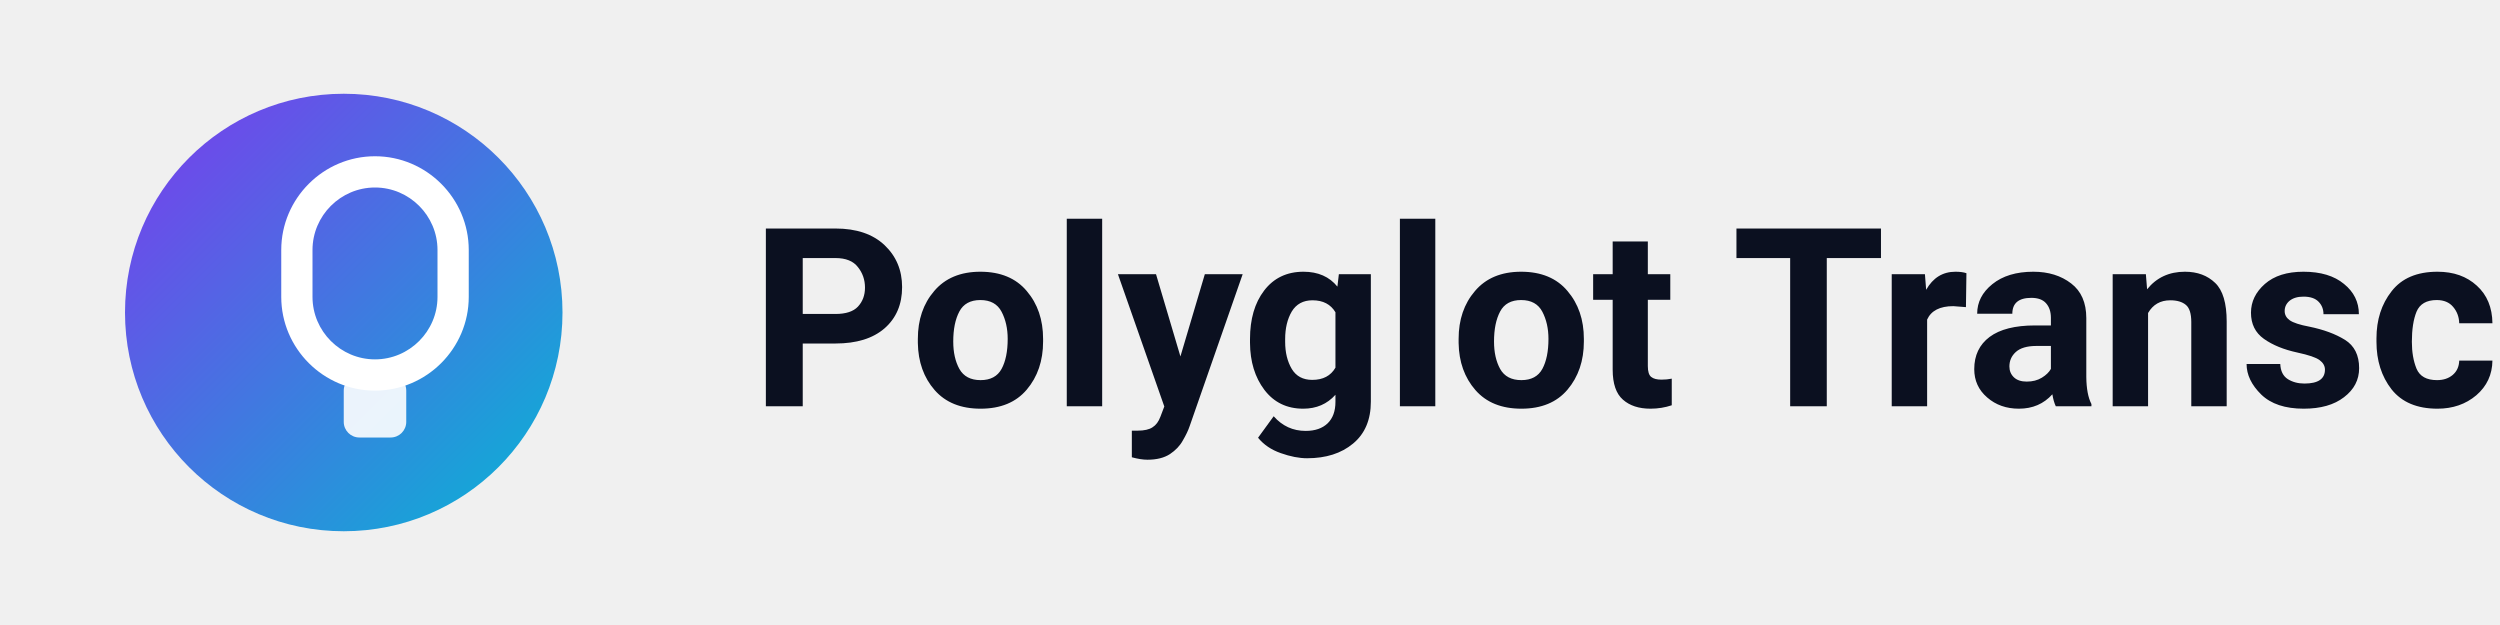
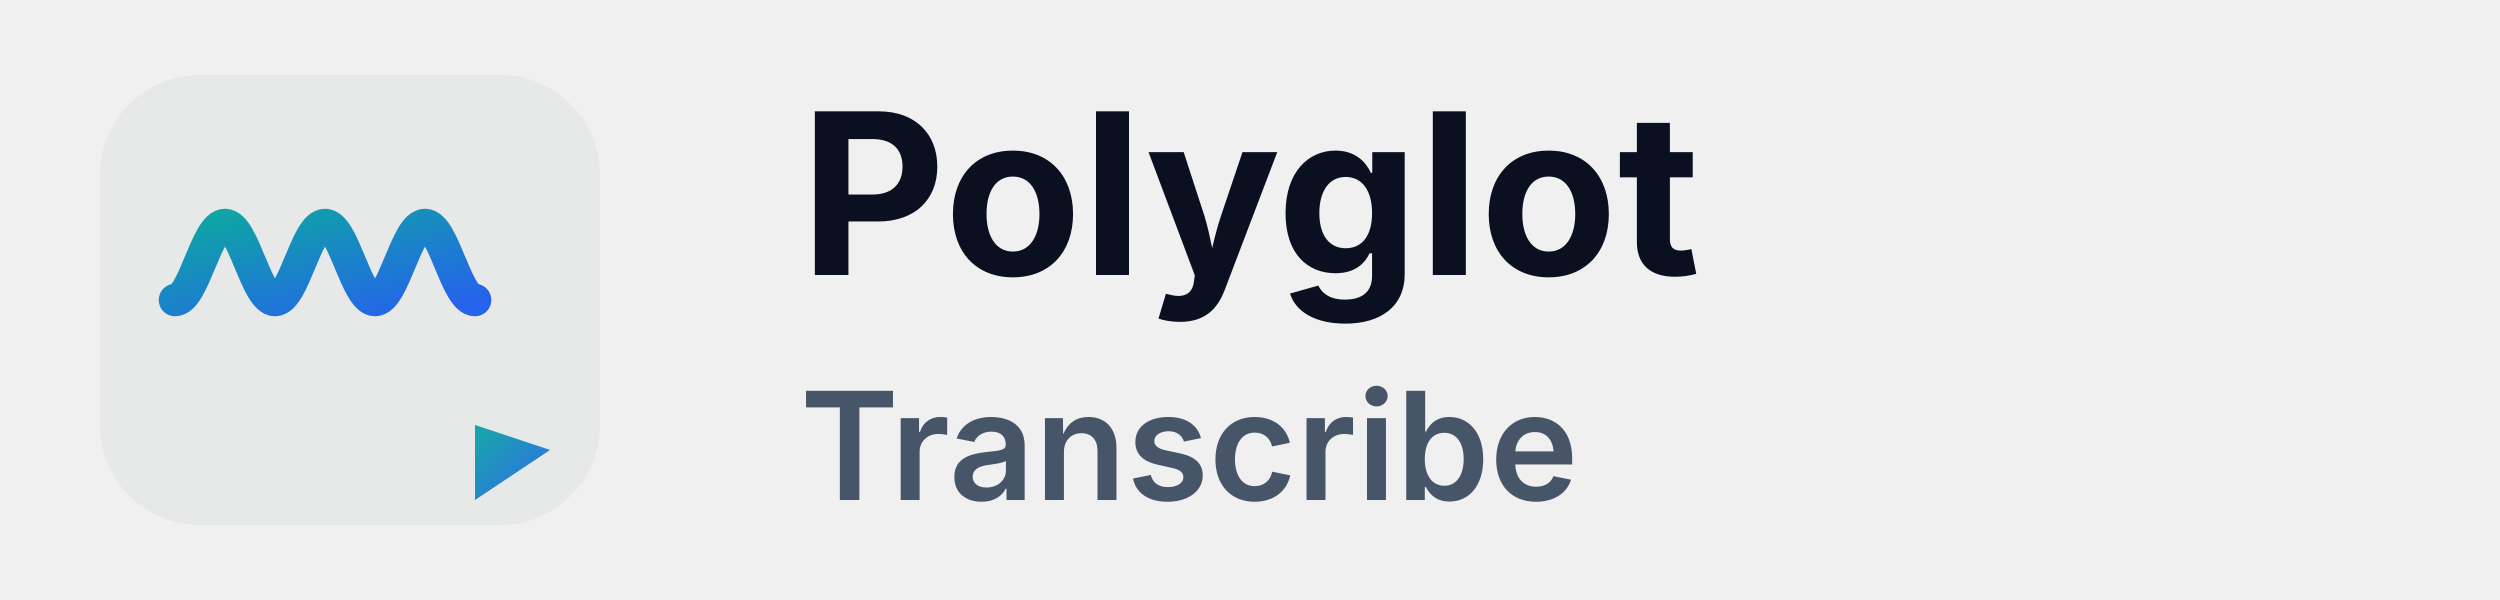
- <svg xmlns="http://www.w3.org/2000/svg" width="160" height="40" viewBox="0 0 160 40" fill="none">
+ <svg xmlns="http://www.w3.org/2000/svg" width="200" height="48" viewBox="0 0 200 48" fill="none">
  <defs>
-     <linearGradient id="g" x1="0" x2="1" y1="0" y2="1">
-       <stop offset="0" stop-color="#7C3AED" />
-       <stop offset="1" stop-color="#06B6D4" />
+     <linearGradient id="lg" x1="0" x2="1" y1="0" y2="1">
+       <stop offset="0" stop-color="#0EA5A4" />
+       <stop offset="1" stop-color="#2563EB" />
    </linearGradient>
  </defs>
-   <rect width="160" height="40" rx="8" fill="transparent" />
-   <circle cx="22" cy="20" r="14" fill="url(#g)" />
-   <g transform="translate(12,6)">
-     <path d="M12 4c-3.3 0-6 2.7-6 6v3c0 3.3 2.7 6 6 6s6-2.7 6-6v-3c0-3.3-2.7-6-6-6zm0 2c2.2 0 4 1.8 4 4v3c0 2.2-1.8 4-4 4s-4-1.8-4-4v-3c0-2.2 1.8-4 4-4z" fill="#fff" />
-     <rect x="10" y="18" width="4" height="4" rx="1" fill="#fff" opacity="0.9" />
+   <g transform="translate(8,6)">
+     <rect x="0" y="0" width="40" height="36" rx="8" fill="#0b1020" opacity="0.04" />
+     <path d="M6 18c1.5 0 2.5-6 4-6s2.5 6 4 6 2.5-6 4-6 2.5 6 4 6 2.5-6 4-6 2.5 6 4 6" stroke="url(#lg)" stroke-width="2.6" stroke-linecap="round" fill="none" />
+     <path d="M36 30 L30 28 L30 34 Z" fill="url(#lg)" opacity="0.95" />
  </g>
-   <text x="48" y="26" font-family="Segoe UI, Roboto, Arial, sans-serif" font-size="16" font-weight="700" fill="#0b1020">Polyglot Transcribe</text>
+   <text x="64" y="22" font-family="Inter, system-ui, -apple-system, 'Segoe UI', Roboto, Arial" font-size="18" font-weight="700" fill="#0b1020">Polyglot</text>
+   <text x="64" y="40" font-family="Inter, system-ui, -apple-system, 'Segoe UI', Roboto, Arial" font-size="12" font-weight="600" fill="#475569">Transcribe</text>
</svg>
